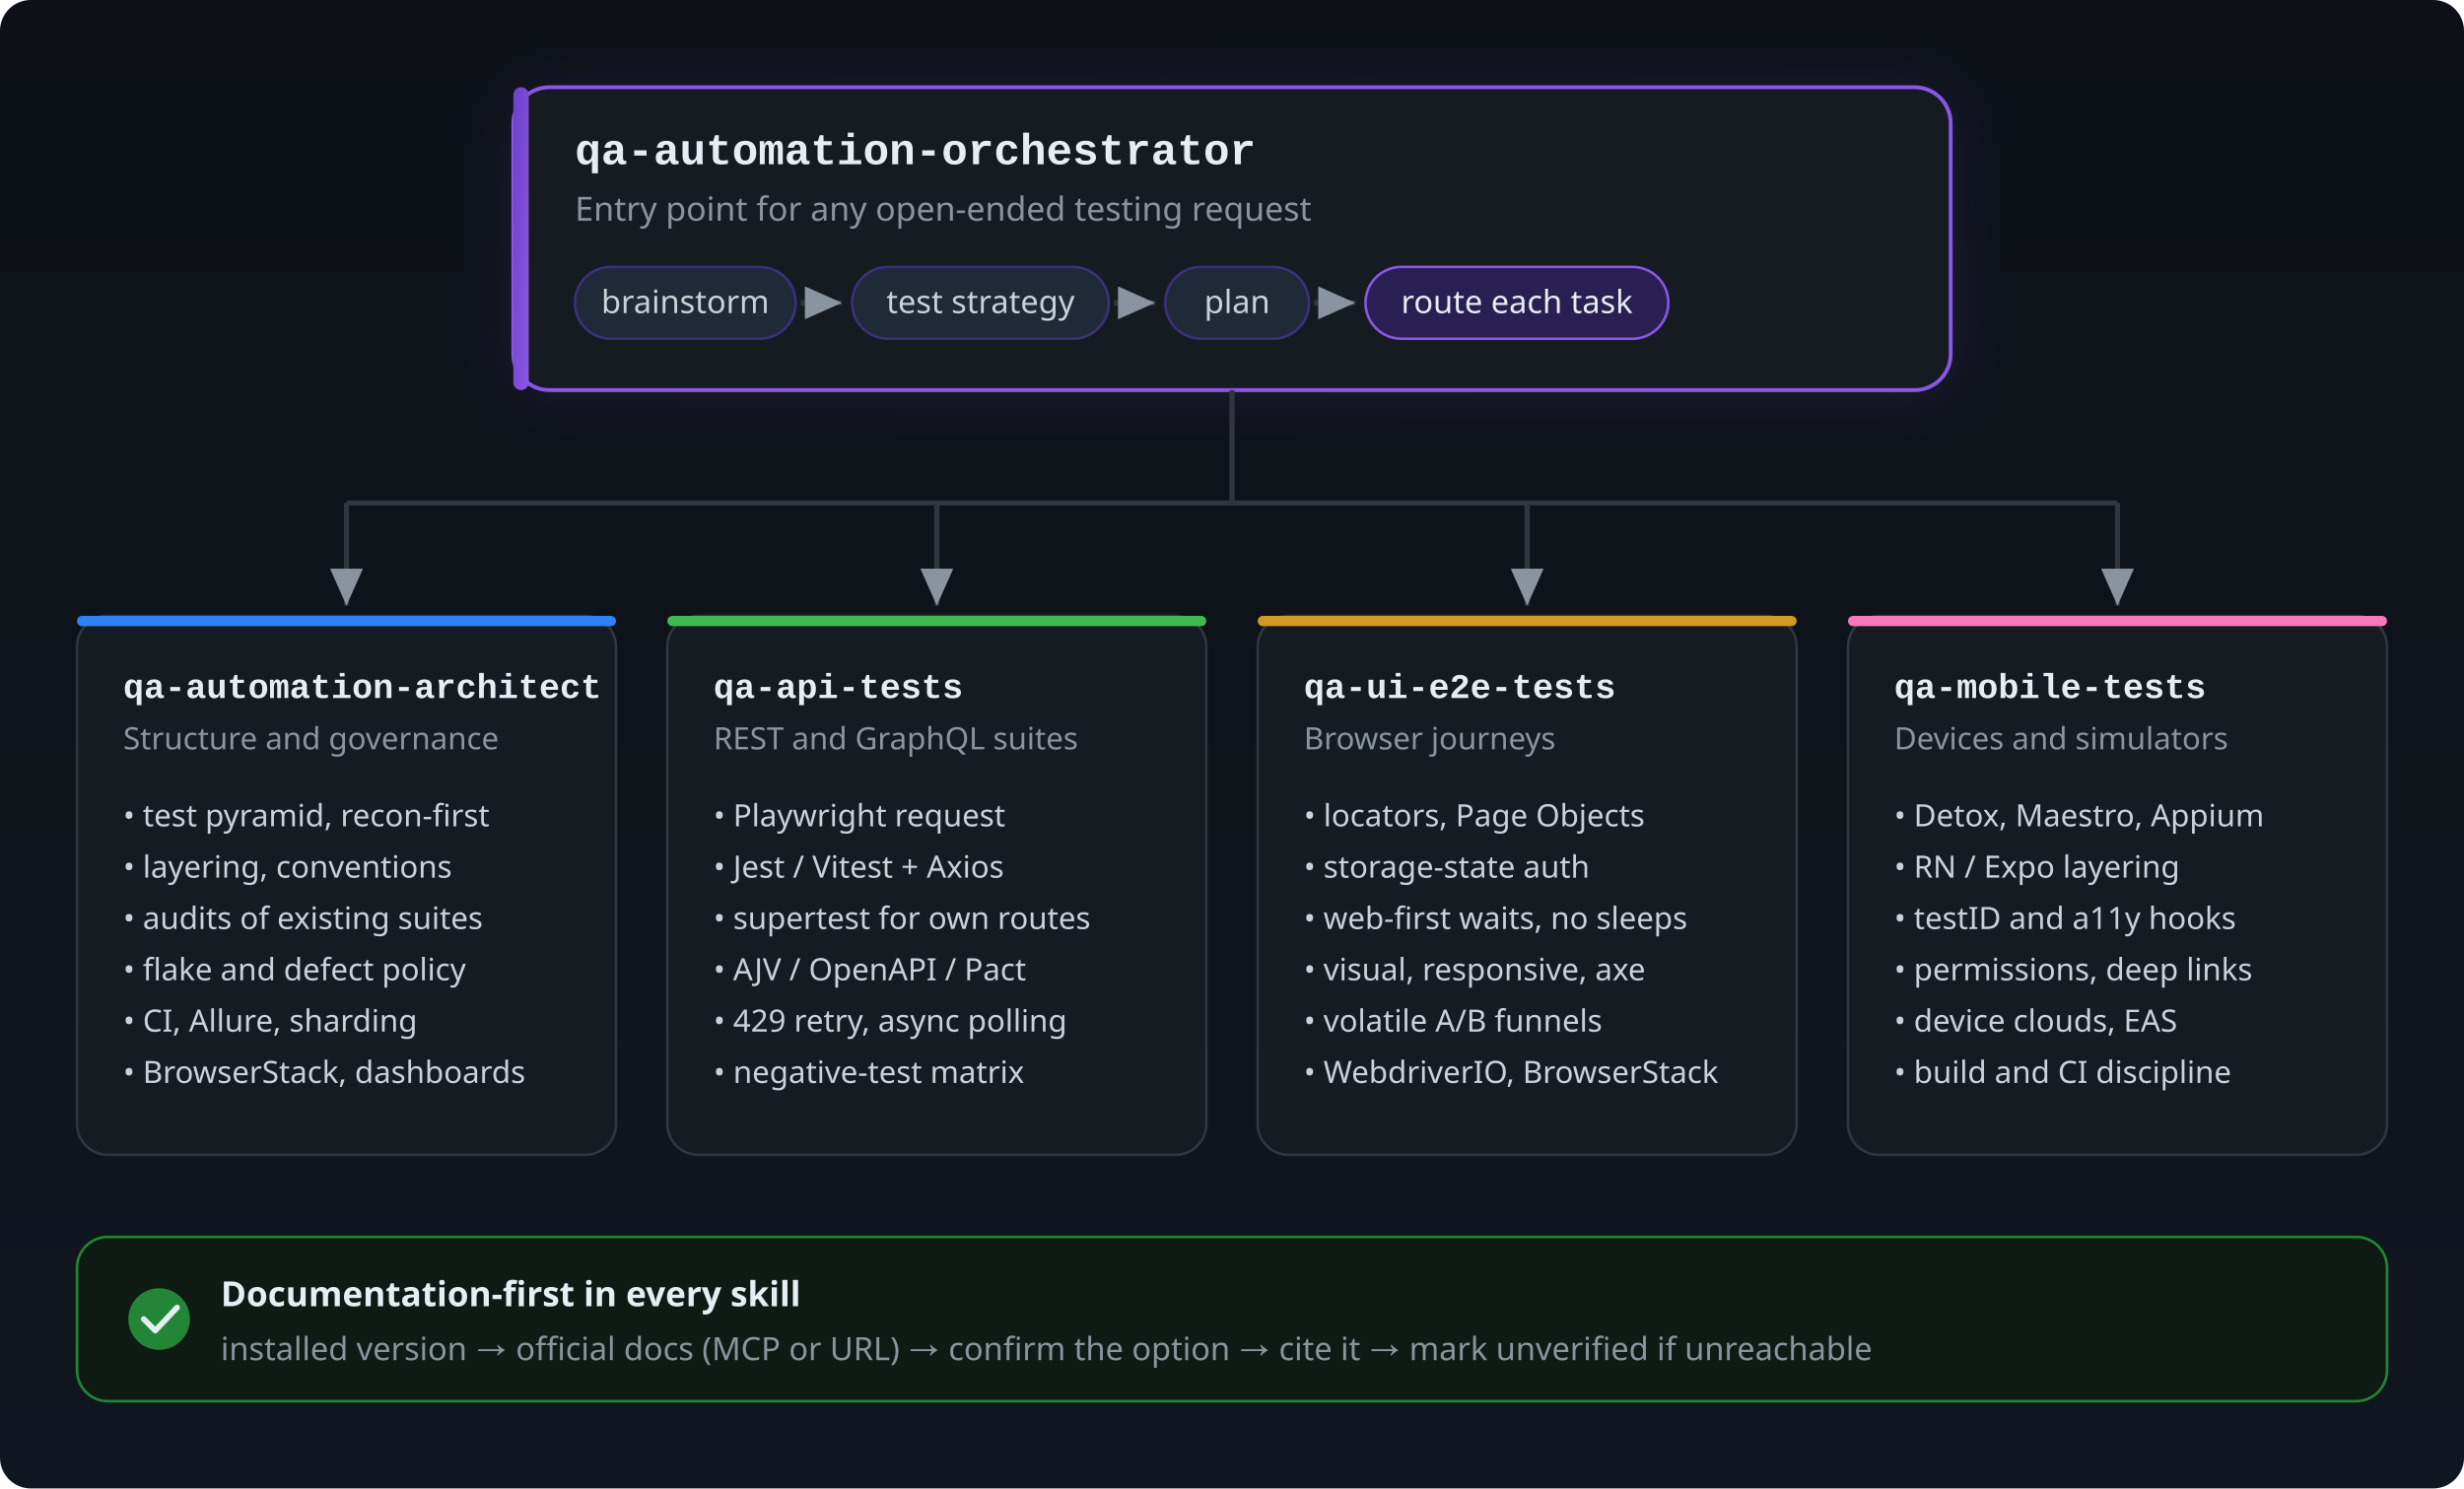
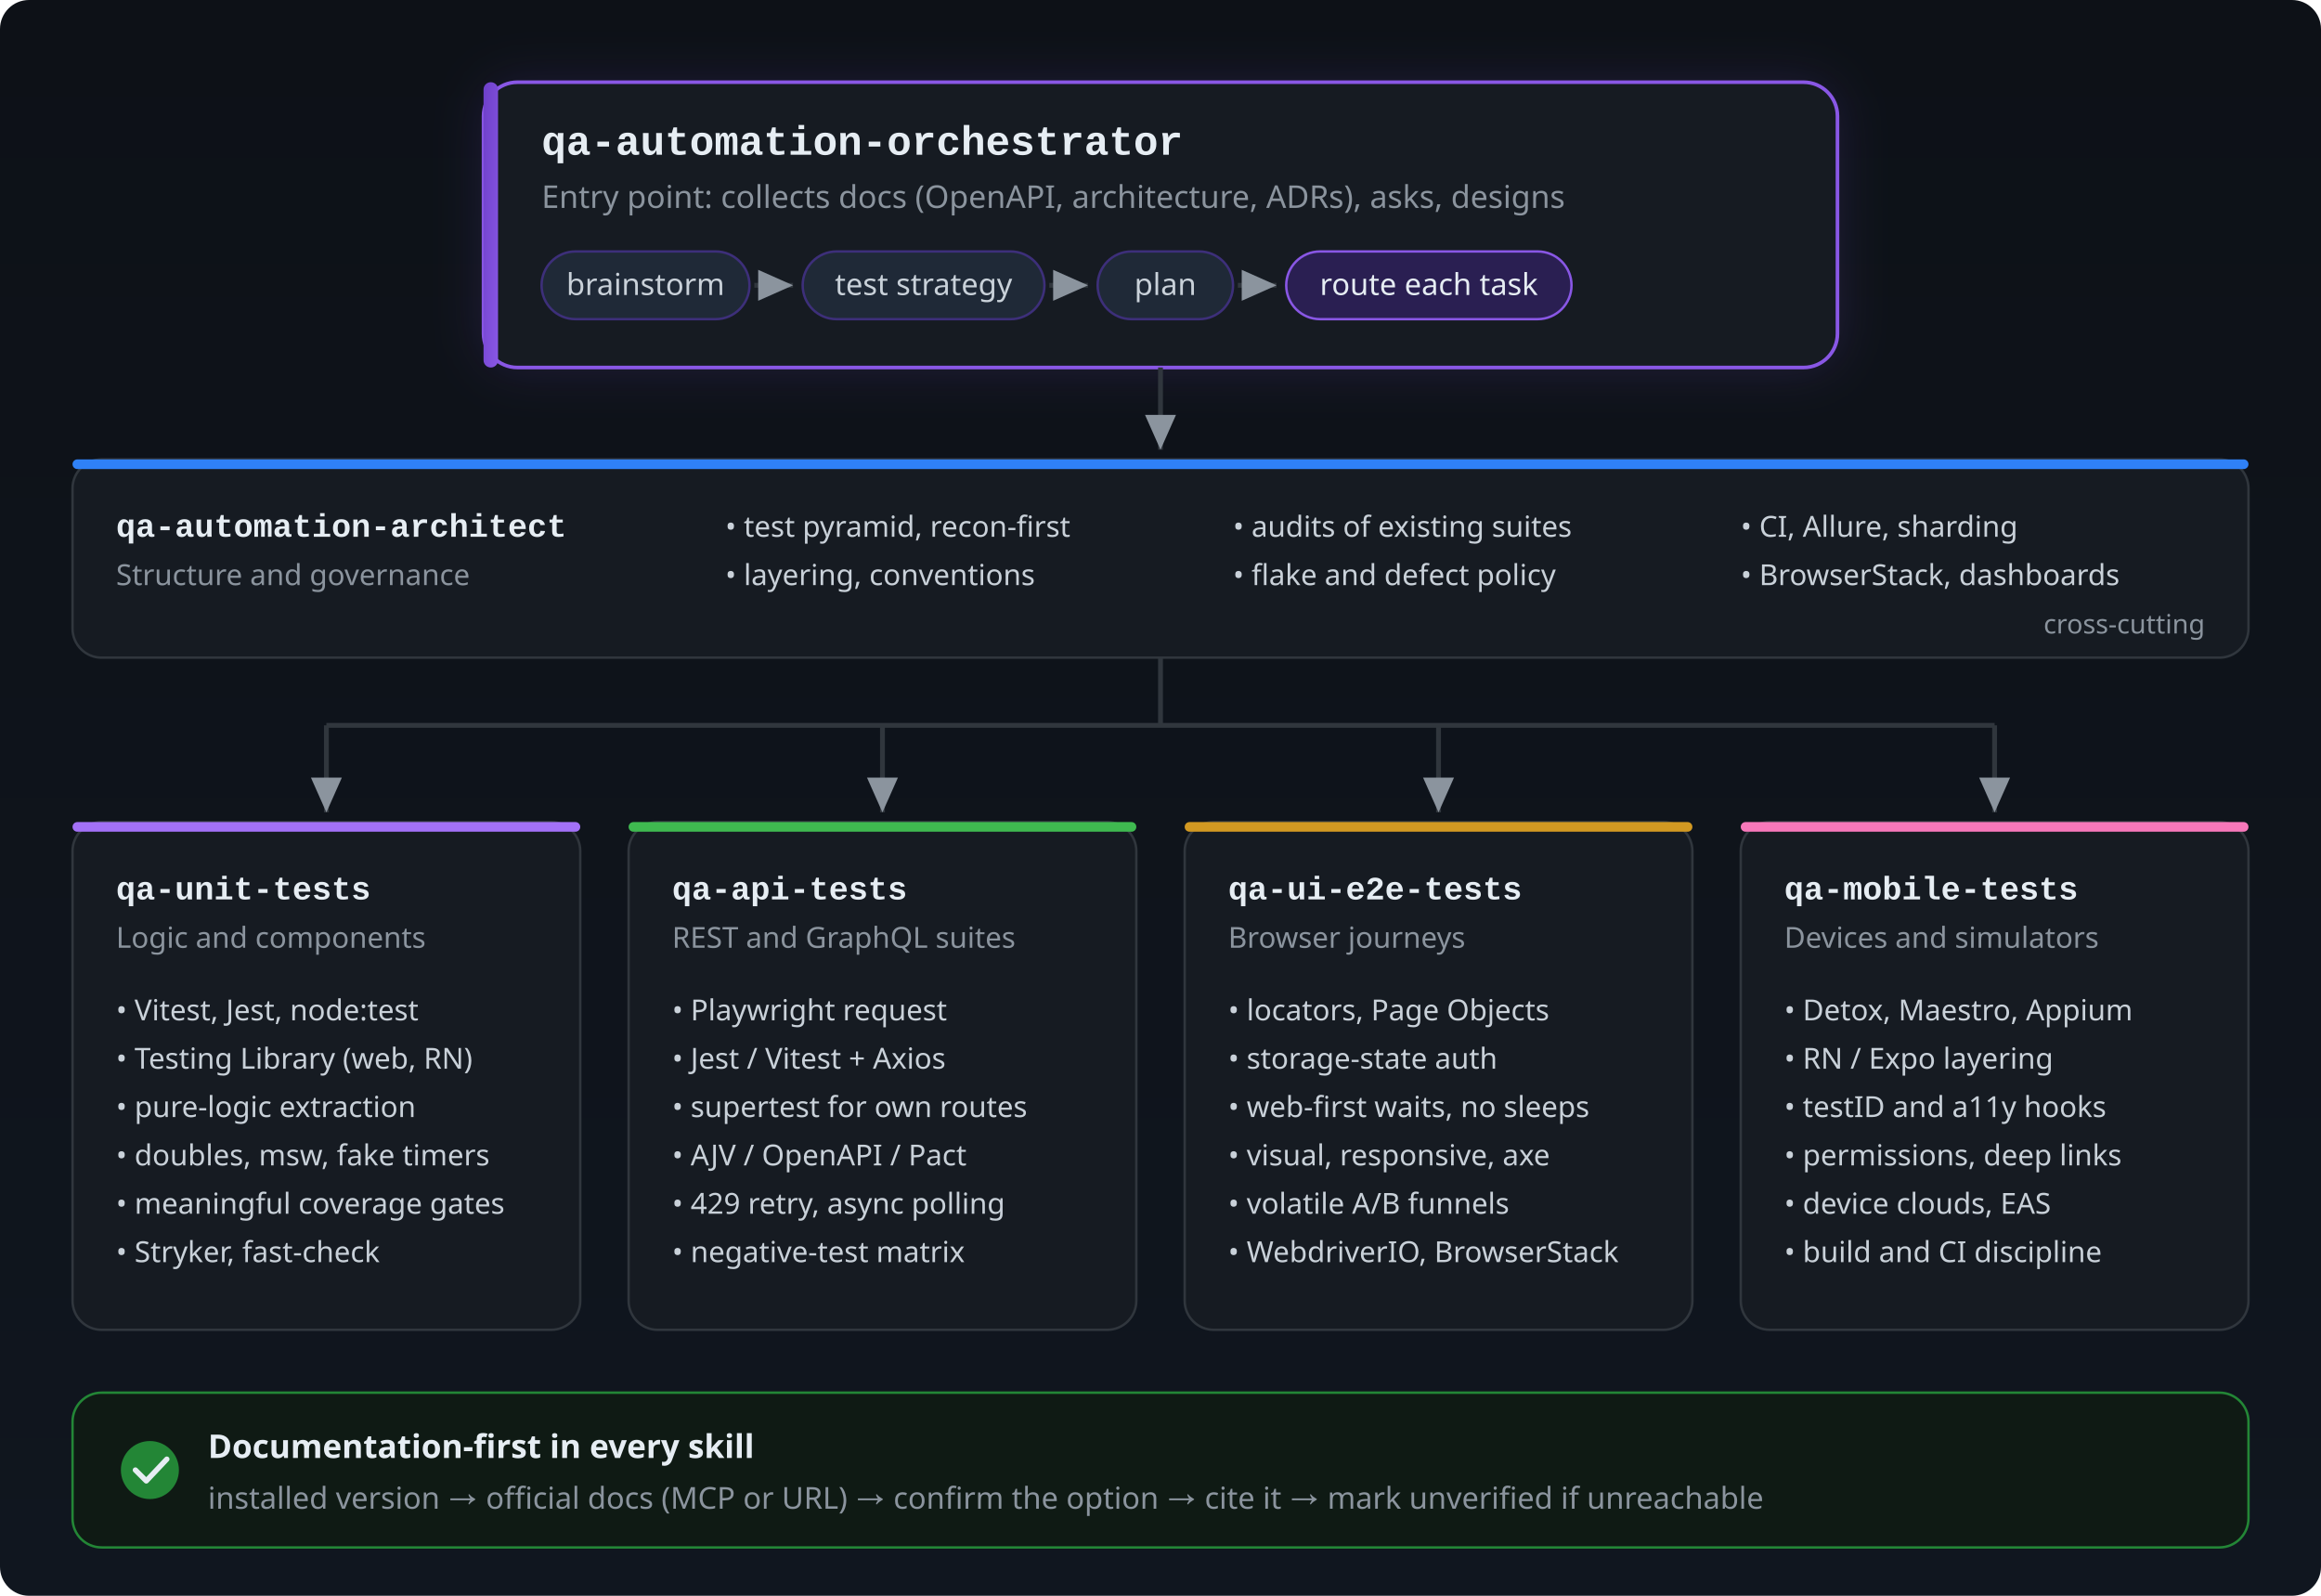
- <svg xmlns="http://www.w3.org/2000/svg" width="960" height="580" viewBox="0 0 960 580" role="img" aria-labelledby="t d">
+ <svg xmlns="http://www.w3.org/2000/svg" width="960" height="660" viewBox="0 0 960 660" role="img" aria-labelledby="t d">
  <defs>
    <linearGradient id="orch" x1="0" y1="0" x2="1" y2="1">
      <stop offset="0" stop-color="#6e40c9" />
      <stop offset="1" stop-color="#8957e5" />
    </linearGradient>
    <linearGradient id="bg" x1="0" y1="0" x2="0" y2="1">
      <stop offset="0" stop-color="#0d1117" />
      <stop offset="1" stop-color="#10161f" />
    </linearGradient>
    <filter id="glow" x="-20%" y="-20%" width="140%" height="140%">
      <feGaussianBlur stdDeviation="10" result="b" />
      <feMerge>
        <feMergeNode in="b" />
        <feMergeNode in="SourceGraphic" />
      </feMerge>
    </filter>
    <marker id="arrow" viewBox="0 0 10 10" refX="9" refY="5" markerWidth="8" markerHeight="8" orient="auto-start-reverse">
      <path d="M0,1 L9,5 L0,9 z" fill="#8b949e" />
    </marker>
    <style>
      .mono { font-family: ui-monospace, SFMono-Regular, "SF Mono", Menlo, Consolas, "Liberation Mono", monospace; }
      .sans { font-family: -apple-system, BlinkMacSystemFont, "Segoe UI", "Noto Sans", Helvetica, Arial, sans-serif; }
      .title { fill: #e6edf3; font-weight: 600; }
      .muted { fill: #8b949e; }
      .light { fill: #c9d1d9; }
      .card { fill: #161b22; stroke: #30363d; stroke-width: 1; }
      .line { stroke: #30363d; stroke-width: 2; fill: none; }
    </style>
  </defs>
-   <rect width="960" height="580" rx="12" fill="url(#bg)" />
-   <g>
-     <rect x="200" y="34" width="560" height="118" rx="14" fill="url(#orch)" opacity="0.18" filter="url(#glow)" />
-     <rect x="200" y="34" width="560" height="118" rx="14" fill="#161b22" stroke="#8957e5" stroke-width="1.5" />
-     <rect x="200" y="34" width="6" height="118" rx="3" fill="url(#orch)" />
-     <text x="224" y="64" class="mono title" font-size="17">qa-automation-orchestrator</text>
-     <text x="224" y="86" class="sans muted" font-size="13">Entry point for any open-ended testing request</text>
-     <g class="sans" font-size="12.5">
-       <rect x="224" y="104" width="86" height="28" rx="14" fill="#1f2937" stroke="#3d2f7a" />
-       <text x="267" y="122" text-anchor="middle" class="light">brainstorm</text>
-       <path d="M312,118 L328,118" class="line" marker-end="url(#arrow)" />
-       <rect x="332" y="104" width="100" height="28" rx="14" fill="#1f2937" stroke="#3d2f7a" />
-       <text x="382" y="122" text-anchor="middle" class="light">test strategy</text>
-       <path d="M434,118 L450,118" class="line" marker-end="url(#arrow)" />
-       <rect x="454" y="104" width="56" height="28" rx="14" fill="#1f2937" stroke="#3d2f7a" />
-       <text x="482" y="122" text-anchor="middle" class="light">plan</text>
-       <path d="M512,118 L528,118" class="line" marker-end="url(#arrow)" />
-       <rect x="532" y="104" width="118" height="28" rx="14" fill="#2a1f52" stroke="#8957e5" />
-       <text x="591" y="122" text-anchor="middle" fill="#e6edf3">route each task</text>
+   <rect width="960" height="660" rx="12" fill="url(#bg)" />
+   <rect x="200" y="34" width="560" height="118" rx="14" fill="url(#orch)" opacity="0.18" filter="url(#glow)" />
+   <rect x="200" y="34" width="560" height="118" rx="14" fill="#161b22" stroke="#8957e5" stroke-width="1.5" />
+   <rect x="200" y="34" width="6" height="118" rx="3" fill="url(#orch)" />
+   <text x="224" y="64" class="mono title" font-size="17">qa-automation-orchestrator</text>
+   <text x="224" y="86" class="sans muted" font-size="13">Entry point: collects docs (OpenAPI, architecture, ADRs), asks, designs</text>
+   <g class="sans" font-size="12.5">
+     <rect x="224" y="104" width="86" height="28" rx="14" fill="#1f2937" stroke="#3d2f7a" />
+     <text x="267" y="122" text-anchor="middle" class="light">brainstorm</text>
+     <path d="M312,118 L328,118" class="line" marker-end="url(#arrow)" />
+     <rect x="332" y="104" width="100" height="28" rx="14" fill="#1f2937" stroke="#3d2f7a" />
+     <text x="382" y="122" text-anchor="middle" class="light">test strategy</text>
+     <path d="M434,118 L450,118" class="line" marker-end="url(#arrow)" />
+     <rect x="454" y="104" width="56" height="28" rx="14" fill="#1f2937" stroke="#3d2f7a" />
+     <text x="482" y="122" text-anchor="middle" class="light">plan</text>
+     <path d="M512,118 L528,118" class="line" marker-end="url(#arrow)" />
+     <rect x="532" y="104" width="118" height="28" rx="14" fill="#2a1f52" stroke="#8957e5" />
+     <text x="591" y="122" text-anchor="middle" fill="#e6edf3">route each task</text>
+   </g>
+   <path d="M480,152 L480,186" class="line" marker-end="url(#arrow)" />
+   <rect x="30" y="190" width="900" height="82" rx="12" class="card" />
+   <rect x="30" y="190" width="900" height="4" rx="2" fill="#2f81f7" />
+   <text x="48" y="222" class="mono title" font-size="13.5">qa-automation-architect</text>
+   <text x="48" y="242" class="sans muted" font-size="12">Structure and governance</text>
+   <g class="sans light" font-size="12">
+     <text x="300" y="222">• test pyramid, recon-first</text>
+     <text x="300" y="242">• layering, conventions</text>
+     <text x="510" y="222">• audits of existing suites</text>
+     <text x="510" y="242">• flake and defect policy</text>
+     <text x="720" y="222">• CI, Allure, sharding</text>
+     <text x="720" y="242">• BrowserStack, dashboards</text>
+   </g>
+   <text x="912" y="262" text-anchor="end" class="sans muted" font-size="11">cross-cutting</text>
+   <path d="M480,272 L480,300" class="line" />
+   <path d="M135,300 L825,300" class="line" />
+   <path d="M135,300 L135,336" class="line" marker-end="url(#arrow)" />
+   <path d="M365,300 L365,336" class="line" marker-end="url(#arrow)" />
+   <path d="M595,300 L595,336" class="line" marker-end="url(#arrow)" />
+   <path d="M825,300 L825,336" class="line" marker-end="url(#arrow)" />
+   <g class="sans">
+     <rect x="30" y="340" width="210" height="210" rx="12" class="card" />
+     <rect x="30" y="340" width="210" height="4" rx="2" fill="#a371f7" />
+     <text x="48" y="372" class="mono title" font-size="13.5">qa-unit-tests</text>
+     <text x="48" y="392" class="muted" font-size="12">Logic and components</text>
+     <g font-size="12" class="light">
+       <text x="48" y="422">• Vitest, Jest, node:test</text>
+       <text x="48" y="442">• Testing Library (web, RN)</text>
+       <text x="48" y="462">• pure-logic extraction</text>
+       <text x="48" y="482">• doubles, msw, fake timers</text>
+       <text x="48" y="502">• meaningful coverage gates</text>
+       <text x="48" y="522">• Stryker, fast-check</text>
    </g>
-   </g>
-   <path d="M480,152 L480,196" class="line" />
-   <path d="M135,196 L825,196" class="line" />
-   <path d="M135,196 L135,236" class="line" marker-end="url(#arrow)" />
-   <path d="M365,196 L365,236" class="line" marker-end="url(#arrow)" />
-   <path d="M595,196 L595,236" class="line" marker-end="url(#arrow)" />
-   <path d="M825,196 L825,236" class="line" marker-end="url(#arrow)" />
-   <g class="sans">
-     <rect x="30" y="240" width="210" height="210" rx="12" class="card" />
-     <rect x="30" y="240" width="210" height="4" rx="2" fill="#2f81f7" />
-     <text x="48" y="272" class="mono title" font-size="13.5">qa-automation-architect</text>
-     <text x="48" y="292" class="muted" font-size="12">Structure and governance</text>
+     <rect x="260" y="340" width="210" height="210" rx="12" class="card" />
+     <rect x="260" y="340" width="210" height="4" rx="2" fill="#3fb950" />
+     <text x="278" y="372" class="mono title" font-size="13.5">qa-api-tests</text>
+     <text x="278" y="392" class="muted" font-size="12">REST and GraphQL suites</text>
    <g font-size="12" class="light">
-       <text x="48" y="322">• test pyramid, recon-first</text>
-       <text x="48" y="342">• layering, conventions</text>
-       <text x="48" y="362">• audits of existing suites</text>
-       <text x="48" y="382">• flake and defect policy</text>
-       <text x="48" y="402">• CI, Allure, sharding</text>
-       <text x="48" y="422">• BrowserStack, dashboards</text>
+       <text x="278" y="422">• Playwright request</text>
+       <text x="278" y="442">• Jest / Vitest + Axios</text>
+       <text x="278" y="462">• supertest for own routes</text>
+       <text x="278" y="482">• AJV / OpenAPI / Pact</text>
+       <text x="278" y="502">• 429 retry, async polling</text>
+       <text x="278" y="522">• negative-test matrix</text>
    </g>
-     <rect x="260" y="240" width="210" height="210" rx="12" class="card" />
-     <rect x="260" y="240" width="210" height="4" rx="2" fill="#3fb950" />
-     <text x="278" y="272" class="mono title" font-size="13.5">qa-api-tests</text>
-     <text x="278" y="292" class="muted" font-size="12">REST and GraphQL suites</text>
+     <rect x="490" y="340" width="210" height="210" rx="12" class="card" />
+     <rect x="490" y="340" width="210" height="4" rx="2" fill="#d29922" />
+     <text x="508" y="372" class="mono title" font-size="13.5">qa-ui-e2e-tests</text>
+     <text x="508" y="392" class="muted" font-size="12">Browser journeys</text>
    <g font-size="12" class="light">
-       <text x="278" y="322">• Playwright request</text>
-       <text x="278" y="342">• Jest / Vitest + Axios</text>
-       <text x="278" y="362">• supertest for own routes</text>
-       <text x="278" y="382">• AJV / OpenAPI / Pact</text>
-       <text x="278" y="402">• 429 retry, async polling</text>
-       <text x="278" y="422">• negative-test matrix</text>
+       <text x="508" y="422">• locators, Page Objects</text>
+       <text x="508" y="442">• storage-state auth</text>
+       <text x="508" y="462">• web-first waits, no sleeps</text>
+       <text x="508" y="482">• visual, responsive, axe</text>
+       <text x="508" y="502">• volatile A/B funnels</text>
+       <text x="508" y="522">• WebdriverIO, BrowserStack</text>
    </g>
-     <rect x="490" y="240" width="210" height="210" rx="12" class="card" />
-     <rect x="490" y="240" width="210" height="4" rx="2" fill="#d29922" />
-     <text x="508" y="272" class="mono title" font-size="13.5">qa-ui-e2e-tests</text>
-     <text x="508" y="292" class="muted" font-size="12">Browser journeys</text>
+     <rect x="720" y="340" width="210" height="210" rx="12" class="card" />
+     <rect x="720" y="340" width="210" height="4" rx="2" fill="#f778ba" />
+     <text x="738" y="372" class="mono title" font-size="13.5">qa-mobile-tests</text>
+     <text x="738" y="392" class="muted" font-size="12">Devices and simulators</text>
    <g font-size="12" class="light">
-       <text x="508" y="322">• locators, Page Objects</text>
-       <text x="508" y="342">• storage-state auth</text>
-       <text x="508" y="362">• web-first waits, no sleeps</text>
-       <text x="508" y="382">• visual, responsive, axe</text>
-       <text x="508" y="402">• volatile A/B funnels</text>
-       <text x="508" y="422">• WebdriverIO, BrowserStack</text>
-     </g>
-     <rect x="720" y="240" width="210" height="210" rx="12" class="card" />
-     <rect x="720" y="240" width="210" height="4" rx="2" fill="#f778ba" />
-     <text x="738" y="272" class="mono title" font-size="13.5">qa-mobile-tests</text>
-     <text x="738" y="292" class="muted" font-size="12">Devices and simulators</text>
-     <g font-size="12" class="light">
-       <text x="738" y="322">• Detox, Maestro, Appium</text>
-       <text x="738" y="342">• RN / Expo layering</text>
-       <text x="738" y="362">• testID and a11y hooks</text>
-       <text x="738" y="382">• permissions, deep links</text>
-       <text x="738" y="402">• device clouds, EAS</text>
-       <text x="738" y="422">• build and CI discipline</text>
+       <text x="738" y="422">• Detox, Maestro, Appium</text>
+       <text x="738" y="442">• RN / Expo layering</text>
+       <text x="738" y="462">• testID and a11y hooks</text>
+       <text x="738" y="482">• permissions, deep links</text>
+       <text x="738" y="502">• device clouds, EAS</text>
+       <text x="738" y="522">• build and CI discipline</text>
    </g>
  </g>
  <g class="sans">
-     <rect x="30" y="482" width="900" height="64" rx="12" fill="#0f1a14" stroke="#238636" />
-     <circle cx="62" cy="514" r="12" fill="#238636" />
-     <path d="M56,514 L60.5,518.5 L69,509.5" stroke="#e6edf3" stroke-width="2.2" fill="none" stroke-linecap="round" stroke-linejoin="round" />
-     <text x="86" y="509" class="title" font-size="13.5">Documentation-first in every skill</text>
-     <text x="86" y="530" class="muted" font-size="12.5">installed version → official docs (MCP or URL) → confirm the option → cite it → mark unverified if unreachable</text>
+     <rect x="30" y="576" width="900" height="64" rx="12" fill="#0f1a14" stroke="#238636" />
+     <circle cx="62" cy="608" r="12" fill="#238636" />
+     <path d="M56,608 L60.5,612.5 L69,603.5" stroke="#e6edf3" stroke-width="2.2" fill="none" stroke-linecap="round" stroke-linejoin="round" />
+     <text x="86" y="603" class="title" font-size="13.5">Documentation-first in every skill</text>
+     <text x="86" y="624" class="muted" font-size="12.5">installed version → official docs (MCP or URL) → confirm the option → cite it → mark unverified if unreachable</text>
  </g>
</svg>
